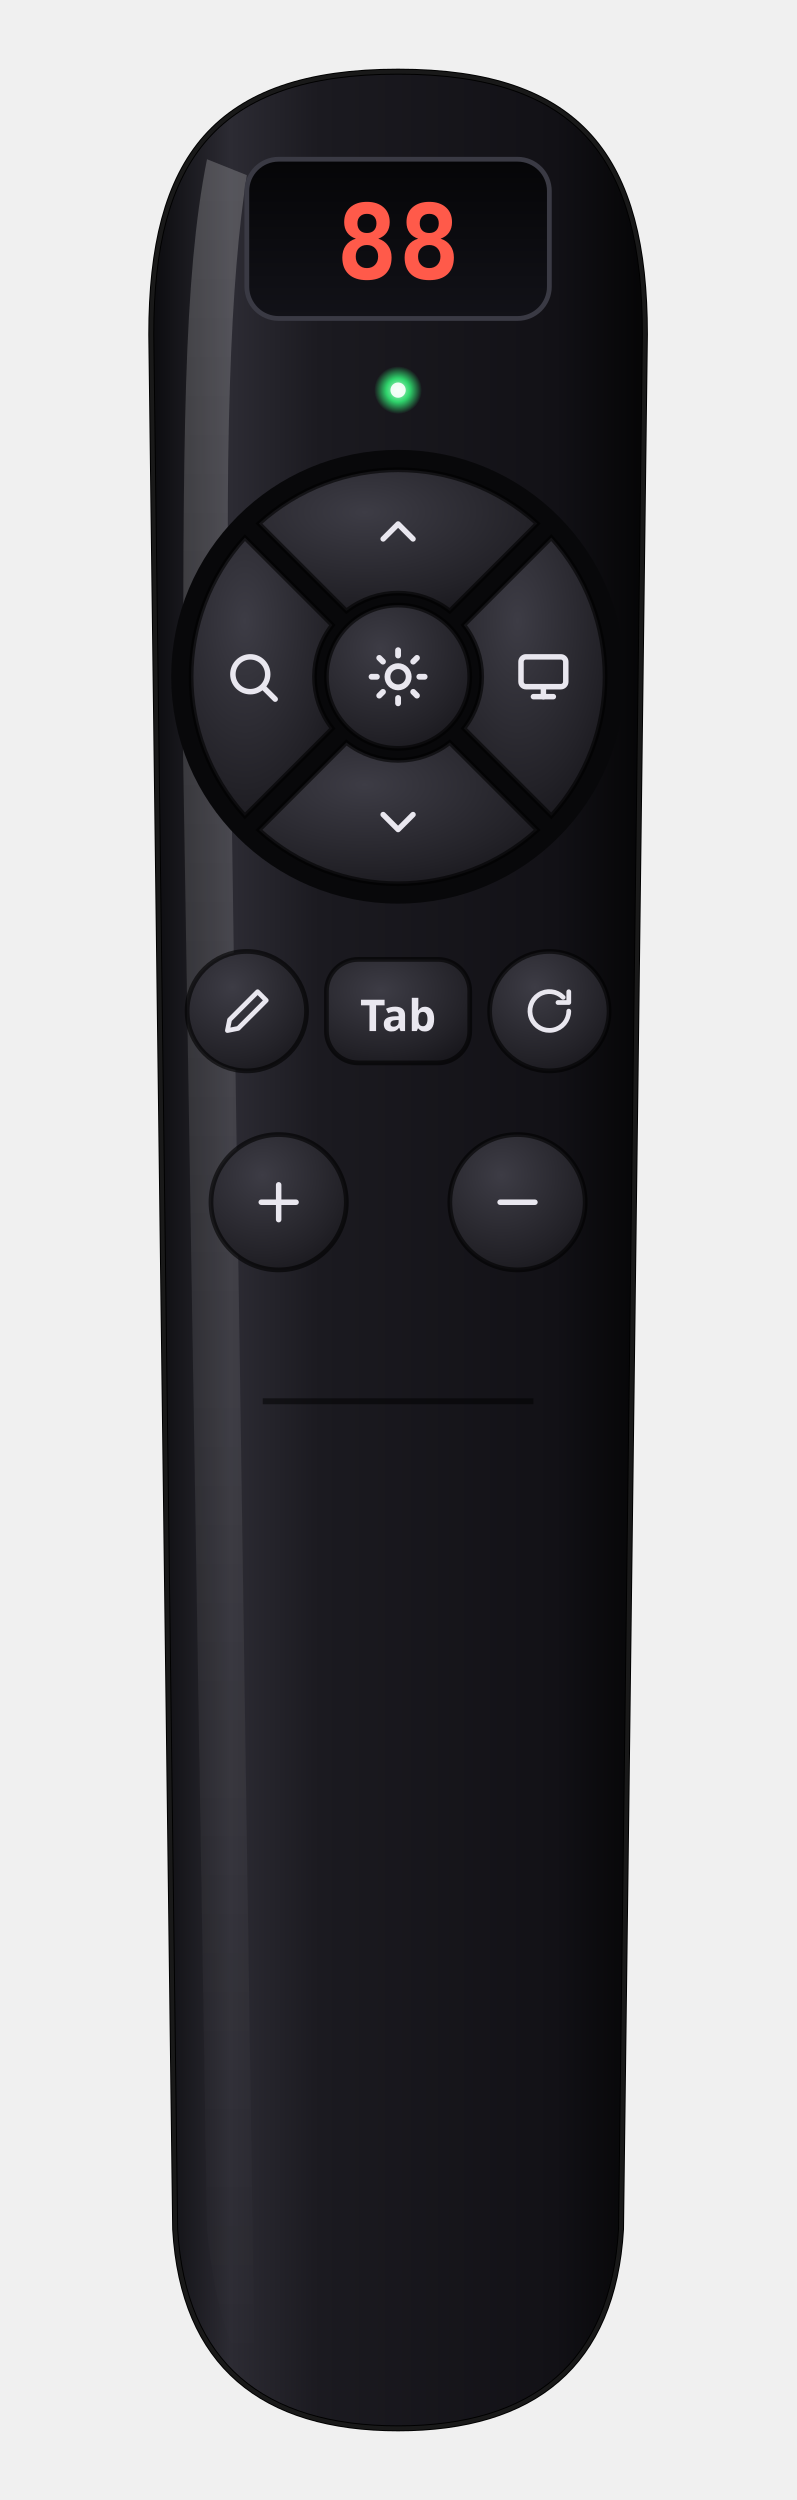
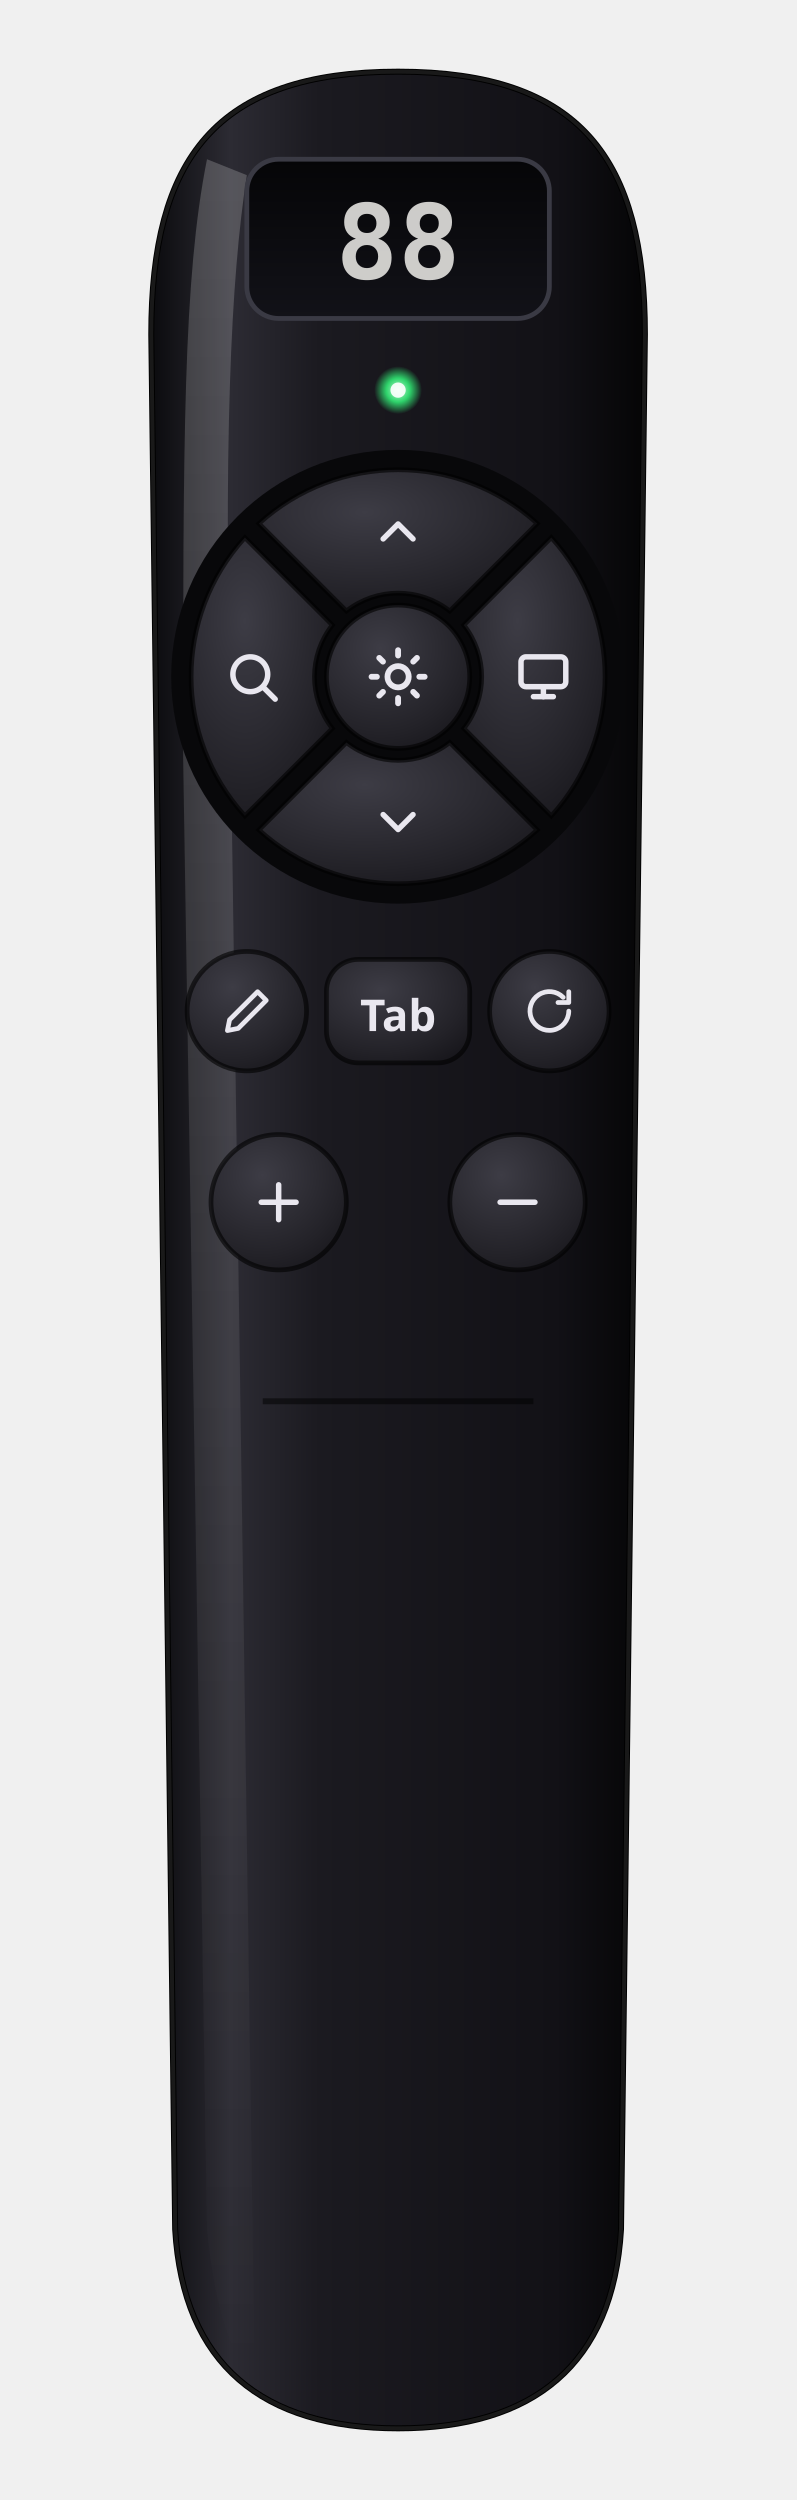
<svg xmlns="http://www.w3.org/2000/svg" viewBox="0 0 200 628" width="200" height="628">
  <defs>
    <linearGradient id="corpo" x1="0" y1="0" x2="1" y2="0">
      <stop offset="0" stop-color="#0b0b0e" />
      <stop offset="0.16" stop-color="#2c2b33" />
      <stop offset="0.34" stop-color="#1b1a20" />
      <stop offset="0.82" stop-color="#121116" />
      <stop offset="1" stop-color="#050506" />
    </linearGradient>
    <linearGradient id="corpoClaro" x1="0" y1="0" x2="1" y2="0">
      <stop offset="0" stop-color="#26262c" />
      <stop offset="0.2" stop-color="#5a5a64" />
      <stop offset="0.45" stop-color="#3a3a42" />
      <stop offset="1" stop-color="#16161a" />
    </linearGradient>
    <linearGradient id="brilho" x1="0" y1="0" x2="0" y2="1">
      <stop offset="0" stop-color="#ffffff" stop-opacity="0.22" />
      <stop offset="1" stop-color="#ffffff" stop-opacity="0" />
    </linearGradient>
    <radialGradient id="botao" cx="0.38" cy="0.3" r="0.85">
      <stop offset="0" stop-color="#3d3c45" />
      <stop offset="0.7" stop-color="#232228" />
      <stop offset="1" stop-color="#16151a" />
    </radialGradient>
    <radialGradient id="botaoCinza" cx="0.38" cy="0.3" r="0.9">
      <stop offset="0" stop-color="#9c9ca6" />
      <stop offset="0.75" stop-color="#6c6c76" />
      <stop offset="1" stop-color="#4a4a52" />
    </radialGradient>
    <radialGradient id="laranja" cx="0.38" cy="0.3" r="0.9">
      <stop offset="0" stop-color="#ffb066" />
      <stop offset="0.6" stop-color="#ff7a1a" />
      <stop offset="1" stop-color="#c2500a" />
    </radialGradient>
    <radialGradient id="laser" cx="0.5" cy="0.5" r="0.5">
      <stop offset="0" stop-color="#ff5a4a" />
      <stop offset="1" stop-color="#7a1010" />
    </radialGradient>
    <radialGradient id="ledVerde" cx="0.5" cy="0.5" r="0.5">
      <stop offset="0" stop-color="#b6ffcf" />
      <stop offset="0.5" stop-color="#2fd36b" />
      <stop offset="1" stop-color="#2fd36b" stop-opacity="0" />
    </radialGradient>
    <radialGradient id="ledAzul" cx="0.5" cy="0.5" r="0.5">
      <stop offset="0" stop-color="#d6e6ff" />
      <stop offset="0.45" stop-color="#3d7bff" />
      <stop offset="1" stop-color="#3d7bff" stop-opacity="0" />
    </radialGradient>
    <linearGradient id="visor" x1="0" y1="0" x2="0" y2="1">
      <stop offset="0" stop-color="#050507" />
      <stop offset="1" stop-color="#121218" />
    </linearGradient>
  </defs>
  <path d="M100 18 C146 18 162 40 162 84 L156 560 C154 594 134 610 100 610 C66 610 46 594 44 560 L38 84 C38 40 54 18 100 18 Z" fill="url(#corpo)" stroke="#000000" stroke-width="1.5" />
  <path d="M100 18 C146 18 162 40 162 84 L156 560 C154 594 134 610 100 610 C66 610 46 594 44 560 L38 84 C38 40 54 18 100 18 Z" fill="none" stroke="#ffffff" stroke-opacity="0.10" stroke-width="1" />
  <path d="M52 40 C46 70 46 110 46 190 L52 560 C54 580 58 592 64 598 L58 190 C56 110 58 70 62 44 Z" fill="url(#brilho)" opacity="0.9" />
  <rect x="62" y="40" width="76" height="40" rx="8" fill="url(#visor)" stroke="#3a3a44" stroke-width="1.2" />
-   <text x="100" y="70" font-family="Consolas" font-weight="bold" font-size="26" fill="#ff5a4a" text-anchor="middle">88</text>
+   <text x="100" y="70" font-family="Consolas" font-weight="bold" font-size="26" fill="#e8e6e3" fill-opacity="0.88" text-anchor="middle">88</text>
  <circle cx="100" cy="98" r="6" fill="url(#ledVerde)" />
  <circle cx="100" cy="98" r="1.92" fill="#ffffff" fill-opacity="0.9" />
  <circle cx="100" cy="170" r="57" fill="#08080a" />
  <path d="M66 352 L134 352" stroke="#000000" stroke-opacity="0.5" stroke-width="1.5" />
  <g data-botao="cima">
    <path d="M65.04 131.51 A52 52 0 0 1 134.96 131.51 L112.98 153.49 A21 21 0 0 0 87.02 153.49 Z" fill="url(#botao)" stroke="#000000" stroke-opacity="0.6" stroke-width="1.2" />
    <g transform="translate(92.50 126.00) scale(0.625)" fill="none" stroke="#e9e7ef" stroke-width="2.2" stroke-linecap="round" stroke-linejoin="round">
      <path d="M18 15 L12 9 L6 15" />
    </g>
  </g>
  <g data-botao="direita">
    <path d="M138.49 135.04 A52 52 0 0 1 138.49 204.96 L116.51 182.98 A21 21 0 0 0 116.51 157.02 Z" fill="url(#botao)" stroke="#000000" stroke-opacity="0.6" stroke-width="1.2" />
    <g transform="translate(129.00 162.50) scale(0.625)" fill="none" stroke="#e9e7ef" stroke-width="2.2" stroke-linecap="round" stroke-linejoin="round">
      <rect x="3" y="4" width="18" height="12" rx="2" />
      <path d="M8 20 L16 20" />
      <path d="M12 16 L12 20" />
    </g>
  </g>
  <g data-botao="baixo">
    <path d="M134.96 208.49 A52 52 0 0 1 65.04 208.49 L87.02 186.51 A21 21 0 0 0 112.98 186.51 Z" fill="url(#botao)" stroke="#000000" stroke-opacity="0.6" stroke-width="1.2" />
    <g transform="translate(92.50 199.00) scale(0.625)" fill="none" stroke="#e9e7ef" stroke-width="2.2" stroke-linecap="round" stroke-linejoin="round">
      <path d="M6 9 L12 15 L18 9" />
    </g>
  </g>
  <g data-botao="esquerda">
    <path d="M61.51 204.96 A52 52 0 0 1 61.51 135.04 L83.49 157.02 A21 21 0 0 0 83.49 182.98 Z" fill="url(#botao)" stroke="#000000" stroke-opacity="0.6" stroke-width="1.2" />
    <g transform="translate(56.00 162.50) scale(0.625)" fill="none" stroke="#e9e7ef" stroke-width="2.2" stroke-linecap="round" stroke-linejoin="round">
      <circle cx="11" cy="11" r="7" />
      <path d="M21 21 L16.7 16.7" />
    </g>
  </g>
  <g data-botao="laser">
    <circle cx="100" cy="170" r="18" fill="url(#botao)" stroke="#000000" stroke-opacity="0.6" stroke-width="1.2" />
    <g transform="translate(92.00 162.00) scale(0.6667)" fill="none" stroke="#e9e7ef" stroke-width="2.2" stroke-linecap="round" stroke-linejoin="round">
      <circle cx="12" cy="12" r="4" />
      <path d="M12 2 L12 4" />
      <path d="M12 20 L12 22" />
      <path d="M4.9 4.9 L6.3 6.3" />
      <path d="M17.7 17.7 L19.1 19.1" />
      <path d="M2 12 L4 12" />
      <path d="M20 12 L22 12" />
      <path d="M4.9 19.1 L6.3 17.7" />
      <path d="M17.7 6.3 L19.1 4.9" />
    </g>
  </g>
  <g data-botao="caneta">
    <circle cx="62" cy="254" r="15" fill="url(#botao)" stroke="#000000" stroke-opacity="0.6" stroke-width="1.2" />
    <g transform="translate(55.50 247.50) scale(0.5417)" fill="none" stroke="#e9e7ef" stroke-width="2.2" stroke-linecap="round" stroke-linejoin="round">
      <path d="M17 3 L21 7 L8 20 L3 21 L4 16 Z" />
    </g>
  </g>
  <g data-botao="tab">
    <rect x="82" y="241" width="36" height="26" rx="8" fill="url(#botao)" stroke="#000000" stroke-opacity="0.6" stroke-width="1.2" />
    <text x="100" y="259" font-family="Segoe UI" font-weight="bold" font-size="11" fill="#e9e7ef" text-anchor="middle">Tab</text>
  </g>
  <g data-botao="girar">
    <circle cx="138" cy="254" r="15" fill="url(#botao)" stroke="#000000" stroke-opacity="0.6" stroke-width="1.2" />
    <g transform="translate(131.50 247.50) scale(0.5417)" fill="none" stroke="#e9e7ef" stroke-width="2.2" stroke-linecap="round" stroke-linejoin="round">
      <path d="M21 12 A9 9 0 1 1 18.4 5.6" />
      <path d="M21 3 L21 8 L16 8" />
    </g>
  </g>
  <g data-botao="mais">
    <circle cx="70" cy="302" r="17" fill="url(#botao)" stroke="#000000" stroke-opacity="0.6" stroke-width="1.2" />
    <g transform="translate(62.50 294.50) scale(0.625)" fill="none" stroke="#e9e7ef" stroke-width="2.2" stroke-linecap="round" stroke-linejoin="round">
      <path d="M12 5 L12 19" />
      <path d="M5 12 L19 12" />
    </g>
  </g>
  <g data-botao="menos">
    <circle cx="130" cy="302" r="17" fill="url(#botao)" stroke="#000000" stroke-opacity="0.6" stroke-width="1.2" />
    <g transform="translate(122.50 294.50) scale(0.625)" fill="none" stroke="#e9e7ef" stroke-width="2.2" stroke-linecap="round" stroke-linejoin="round">
      <path d="M5 12 L19 12" />
    </g>
  </g>
</svg>
